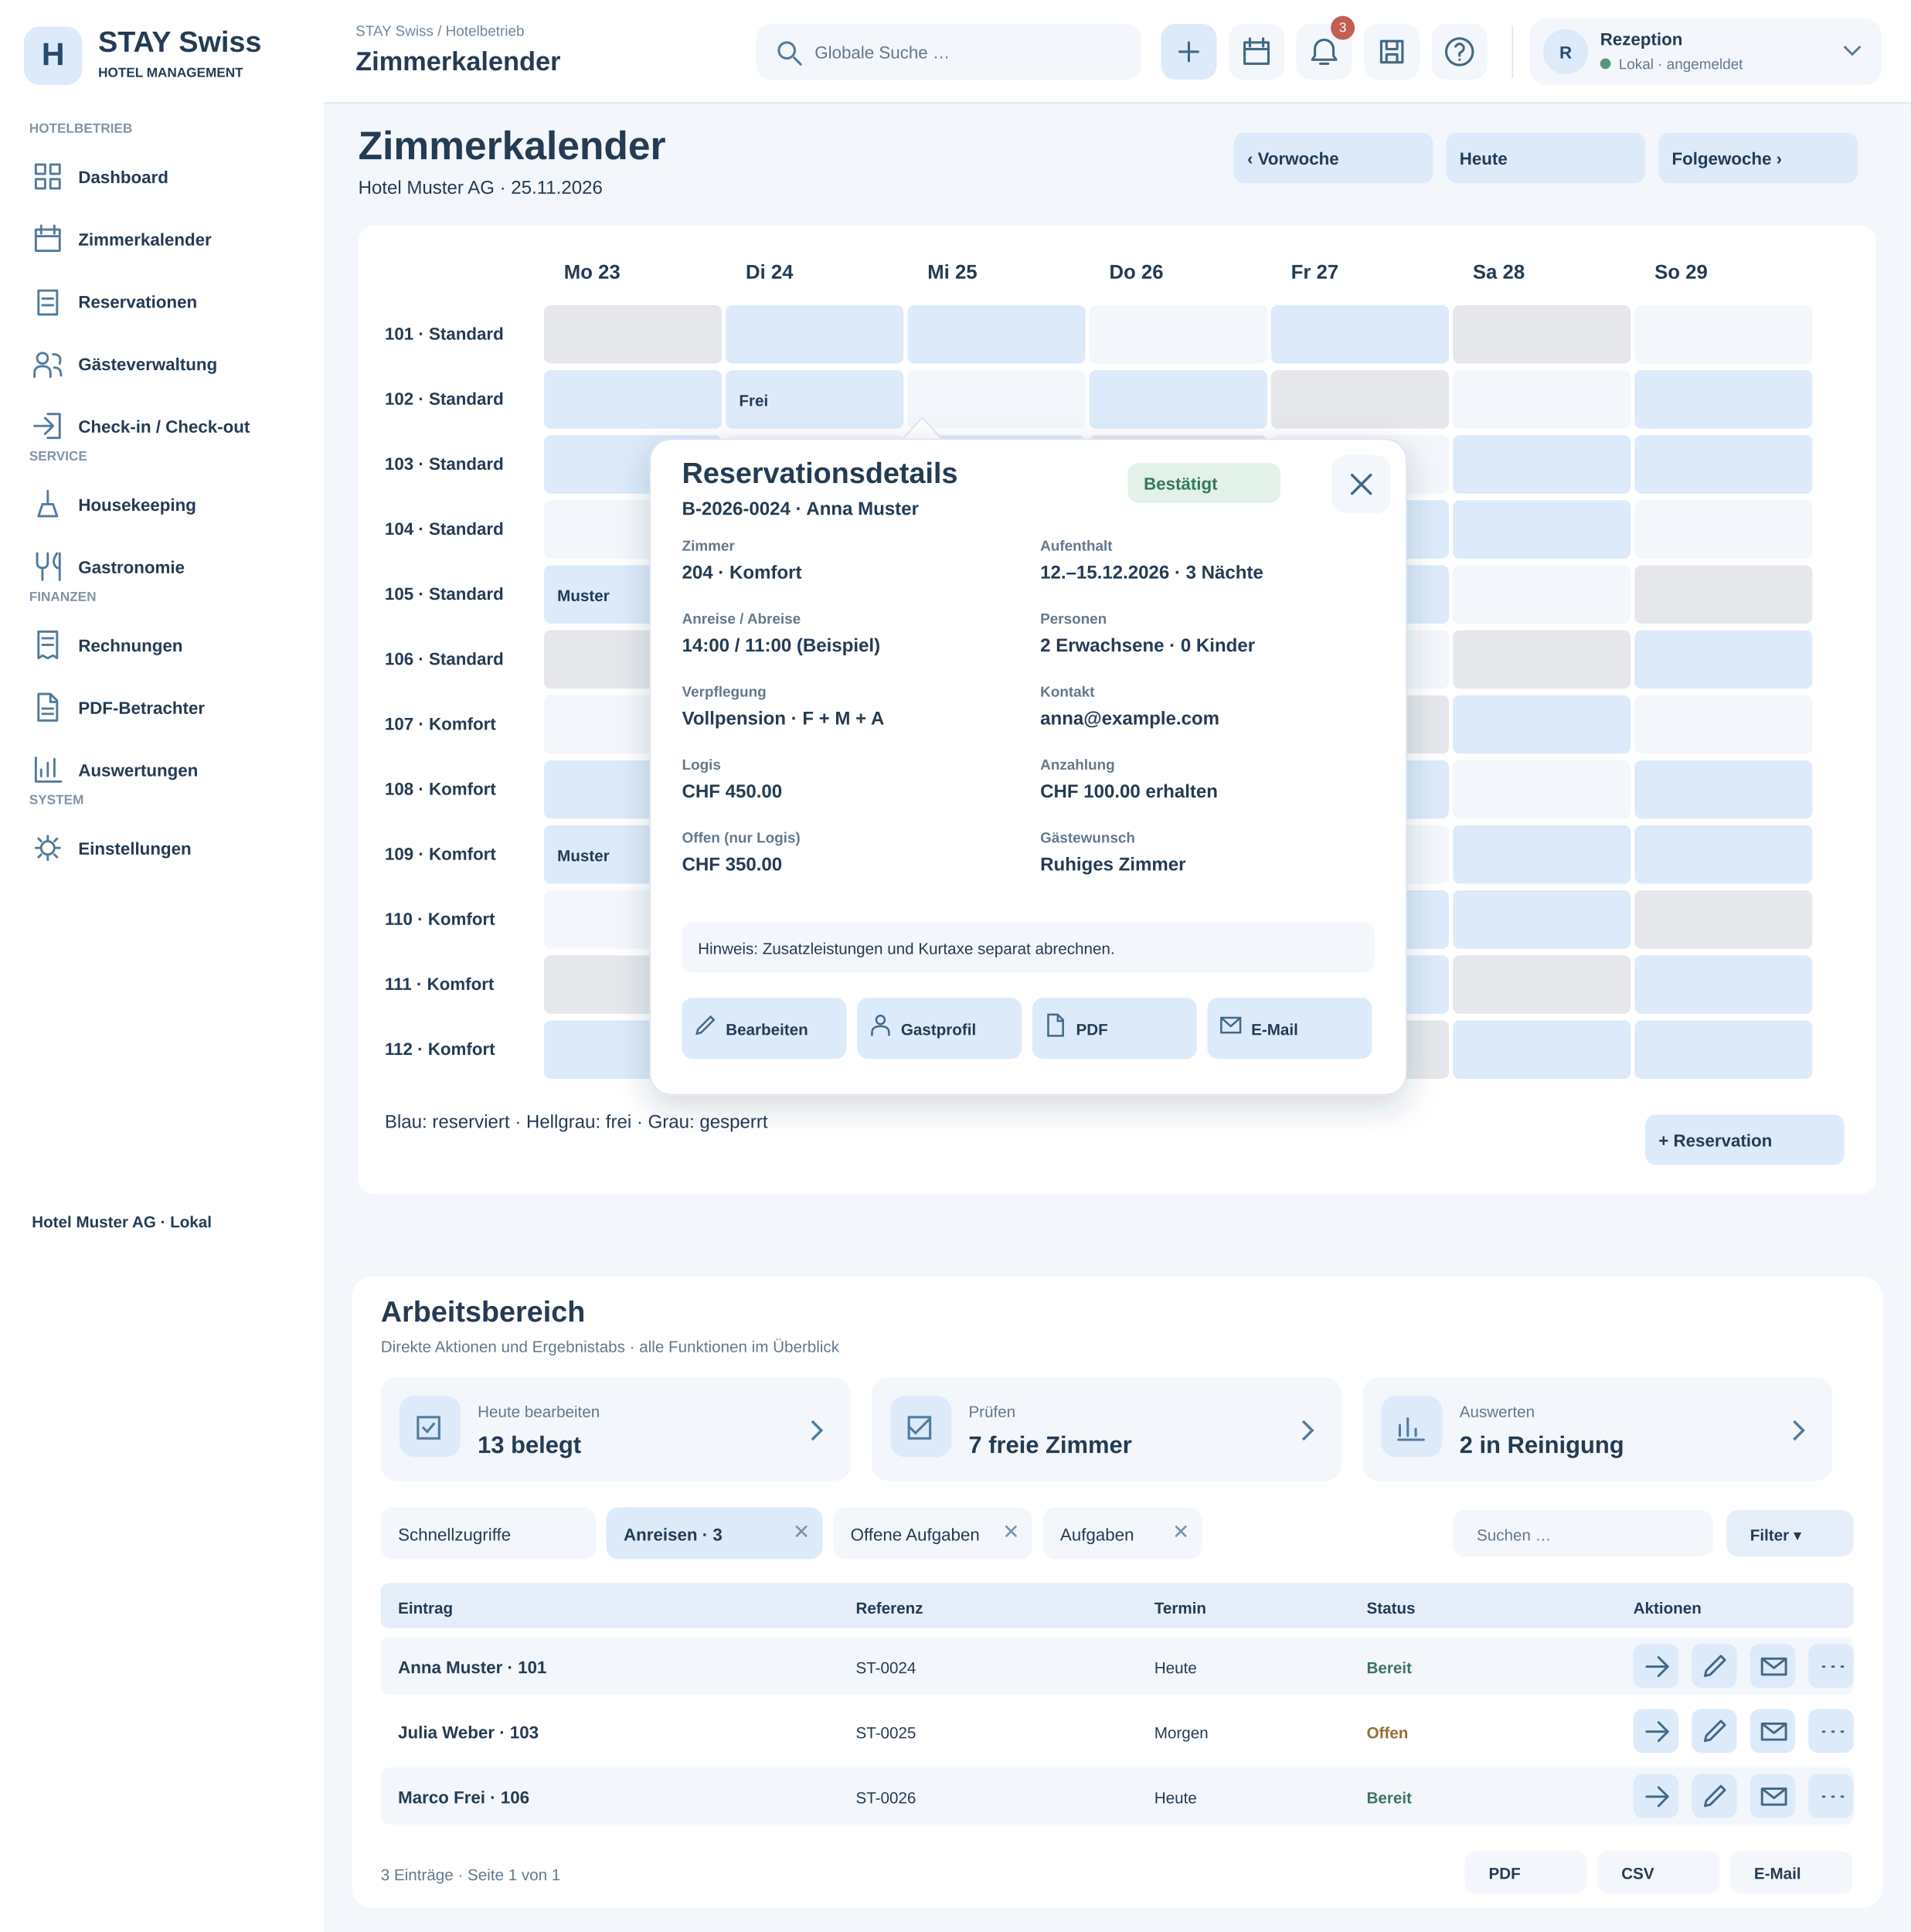
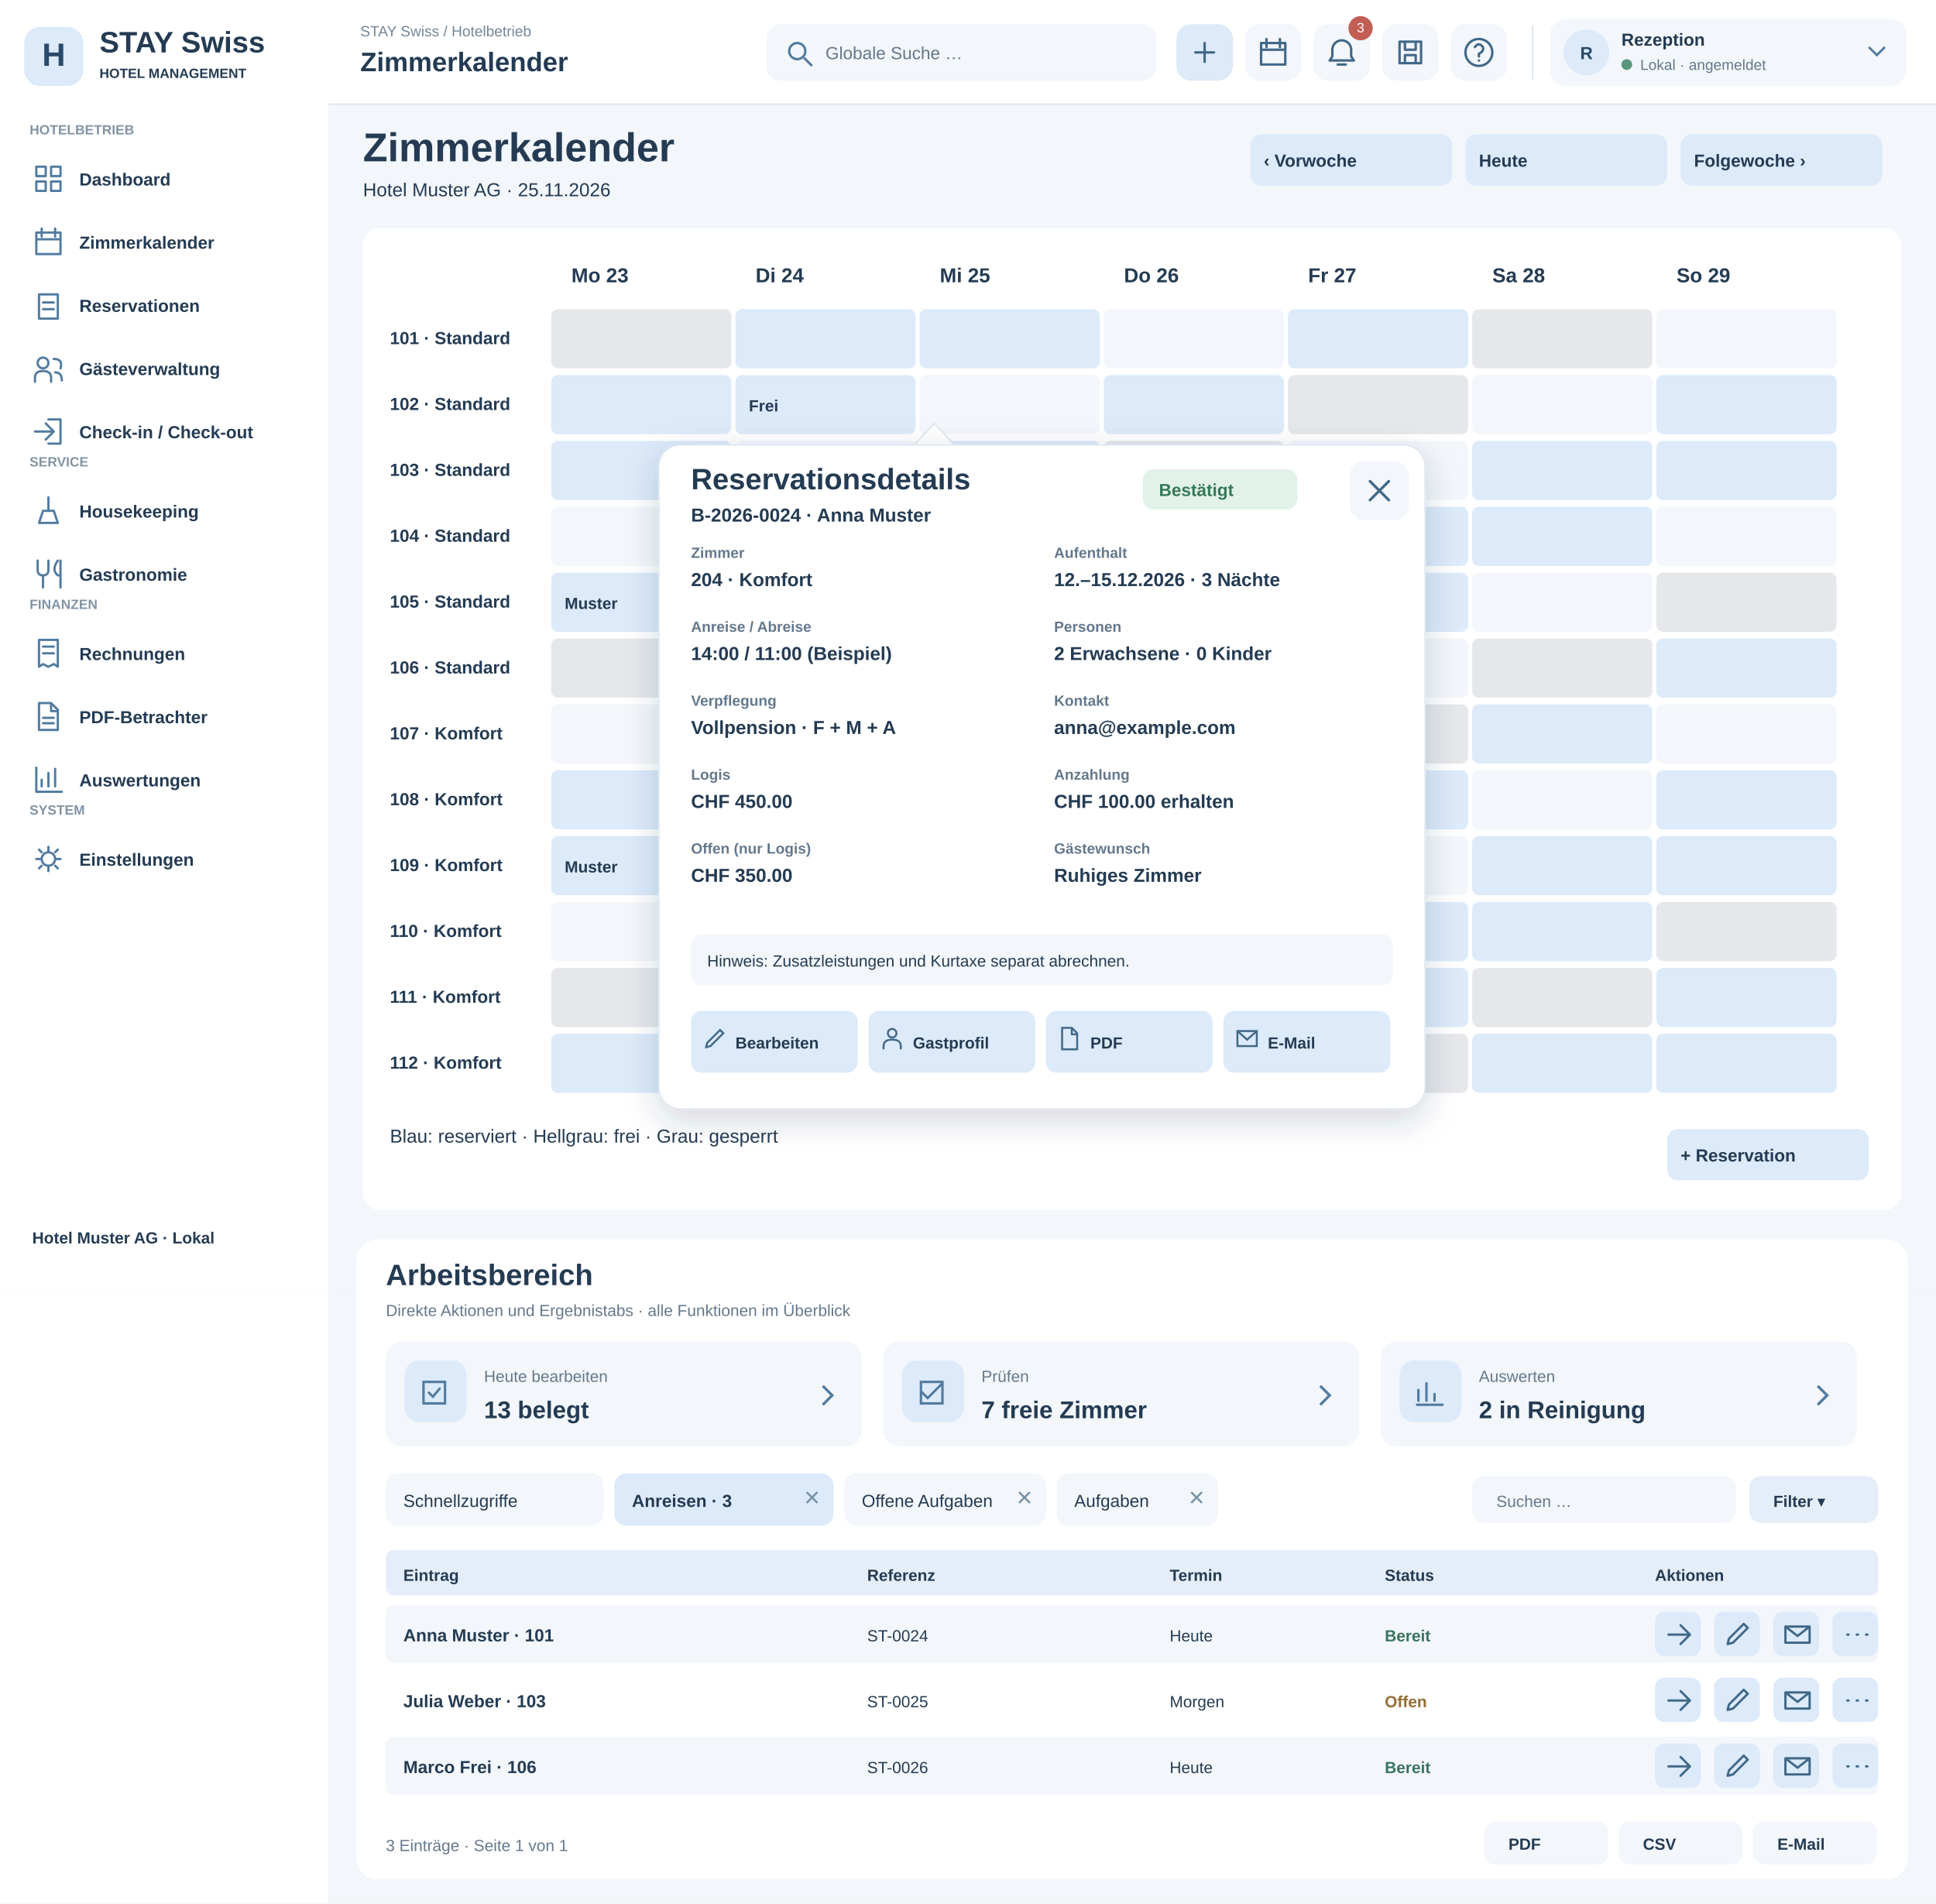
- <svg xmlns="http://www.w3.org/2000/svg" width="1440" height="1456" viewBox="0 0 1440 1456">
+ <svg xmlns="http://www.w3.org/2000/svg" width="1440" height="1416" viewBox="0 0 1440 1416">
  <rect x="0" y="0" width="1440" height="960" fill="#f3f6fa" rx="0" />
  <rect x="0" y="0" width="244" height="960" fill="#fff" rx="0" />
  <rect x="18" y="20" width="44" height="44" fill="#dceafa" rx="12" />
  <text x="40" y="49" font-family="Arial,sans-serif" font-size="24" font-weight="700" fill="#284a6b" text-anchor="middle">H</text>
  <text x="74" y="39" font-family="Arial,sans-serif" font-size="22" font-weight="700" fill="#243b53" text-anchor="start">STAY Swiss</text>
  <text x="74" y="58" font-family="Arial,sans-serif" font-size="10" font-weight="600" fill="#243b53" text-anchor="start">HOTEL MANAGEMENT</text>
  <text x="22" y="100" font-family="Arial,sans-serif" font-size="10" font-weight="700" fill="#8294a5" text-anchor="start">HOTELBETRIEB</text>
  <rect x="12" y="112" width="220" height="42" fill="#fff" rx="9" />
  <g transform="translate(24,121)" fill="none" stroke="#527b9f" stroke-width="1.7" stroke-linecap="round" stroke-linejoin="round">
    <path d="M3 3h7v7H3zM14 3h7v7h-7zM3 14h7v7H3zM14 14h7v7h-7z" />
  </g>
  <text x="59" y="138" font-family="Arial,sans-serif" font-size="13" font-weight="600" fill="#243b53" text-anchor="start">Dashboard</text>
  <rect x="12" y="159" width="220" height="42" fill="#fff" rx="9" />
  <g transform="translate(24,168)" fill="none" stroke="#527b9f" stroke-width="1.7" stroke-linecap="round" stroke-linejoin="round">
    <path d="M3 5h18v16H3zM7 2v6M17 2v6M3 10h18" />
  </g>
  <text x="59" y="185" font-family="Arial,sans-serif" font-size="13" font-weight="600" fill="#243b53" text-anchor="start">Zimmerkalender</text>
  <rect x="12" y="206" width="220" height="42" fill="#fff" rx="9" />
  <g transform="translate(24,215)" fill="none" stroke="#527b9f" stroke-width="1.7" stroke-linecap="round" stroke-linejoin="round">
    <path d="M5 4h14v18H5zM8 10h8M8 15h8" />
  </g>
  <text x="59" y="232" font-family="Arial,sans-serif" font-size="13" font-weight="600" fill="#243b53" text-anchor="start">Reservationen</text>
  <rect x="12" y="253" width="220" height="42" fill="#fff" rx="9" />
  <g transform="translate(24,262)" fill="none" stroke="#527b9f" stroke-width="1.7" stroke-linecap="round" stroke-linejoin="round">
    <path d="M8 12a4 4 0 1 0 0-8a4 4 0 1 0 0 8M2 22v-3q0-5 6-5t6 5v3M16 5q7 0 5 7M17 15q5 0 5 6" />
  </g>
  <text x="59" y="279" font-family="Arial,sans-serif" font-size="13" font-weight="600" fill="#243b53" text-anchor="start">Gästeverwaltung</text>
  <rect x="12" y="300" width="220" height="42" fill="#fff" rx="9" />
  <g transform="translate(24,309)" fill="none" stroke="#527b9f" stroke-width="1.7" stroke-linecap="round" stroke-linejoin="round">
    <path d="M12 3h9v18h-9M2 12h14M10 6l6 6-6 6" />
  </g>
  <text x="59" y="326" font-family="Arial,sans-serif" font-size="13" font-weight="600" fill="#243b53" text-anchor="start">Check-in / Check-out</text>
  <text x="22" y="347" font-family="Arial,sans-serif" font-size="10" font-weight="700" fill="#8294a5" text-anchor="start">SERVICE</text>
  <rect x="12" y="359" width="220" height="42" fill="#fff" rx="9" />
  <g transform="translate(24,368)" fill="none" stroke="#527b9f" stroke-width="1.7" stroke-linecap="round" stroke-linejoin="round">
    <path d="M5 21h14l-3-9H8zM12 12V2" />
  </g>
  <text x="59" y="385" font-family="Arial,sans-serif" font-size="13" font-weight="600" fill="#243b53" text-anchor="start">Housekeeping</text>
  <rect x="12" y="406" width="220" height="42" fill="#fff" rx="9" />
  <g transform="translate(24,415)" fill="none" stroke="#527b9f" stroke-width="1.7" stroke-linecap="round" stroke-linejoin="round">
    <path d="M4 2v7q0 4 4 4t4-4V2M8 13v9M19 2q-5 7 0 11h2M21 2v20" />
  </g>
  <text x="59" y="432" font-family="Arial,sans-serif" font-size="13" font-weight="600" fill="#243b53" text-anchor="start">Gastronomie</text>
  <text x="22" y="453" font-family="Arial,sans-serif" font-size="10" font-weight="700" fill="#8294a5" text-anchor="start">FINANZEN</text>
  <rect x="12" y="465" width="220" height="42" fill="#fff" rx="9" />
  <g transform="translate(24,474)" fill="none" stroke="#527b9f" stroke-width="1.7" stroke-linecap="round" stroke-linejoin="round">
    <path d="M5 2h14v20l-3-2-4 2-4-2-3 2zM8 7h8M8 12h8" />
  </g>
  <text x="59" y="491" font-family="Arial,sans-serif" font-size="13" font-weight="600" fill="#243b53" text-anchor="start">Rechnungen</text>
  <rect x="12" y="512" width="220" height="42" fill="#fff" rx="9" />
  <g transform="translate(24,521)" fill="none" stroke="#527b9f" stroke-width="1.7" stroke-linecap="round" stroke-linejoin="round">
    <path d="M5 2h9l5 5v15H5zM14 2v6h5M8 13h8M8 17h8" />
  </g>
  <text x="59" y="538" font-family="Arial,sans-serif" font-size="13" font-weight="600" fill="#243b53" text-anchor="start">PDF-Betrachter</text>
  <rect x="12" y="559" width="220" height="42" fill="#fff" rx="9" />
  <g transform="translate(24,568)" fill="none" stroke="#527b9f" stroke-width="1.7" stroke-linecap="round" stroke-linejoin="round">
    <path d="M3 3v18h19M7 17v-5M12 17V7M17 17V4" />
  </g>
  <text x="59" y="585" font-family="Arial,sans-serif" font-size="13" font-weight="600" fill="#243b53" text-anchor="start">Auswertungen</text>
  <text x="22" y="606" font-family="Arial,sans-serif" font-size="10" font-weight="700" fill="#8294a5" text-anchor="start">SYSTEM</text>
  <rect x="12" y="618" width="220" height="42" fill="#fff" rx="9" />
  <g transform="translate(24,627)" fill="none" stroke="#527b9f" stroke-width="1.7" stroke-linecap="round" stroke-linejoin="round">
    <path d="M12 3v3M12 18v3M3 12h3M18 12h3M5 5l2 2M17 17l2 2M5 19l2-2M17 7l2-2M12 7a5 5 0 1 0 0 10a5 5 0 1 0 0-10" />
  </g>
  <text x="59" y="644" font-family="Arial,sans-serif" font-size="13" font-weight="600" fill="#243b53" text-anchor="start">Einstellungen</text>
  <text x="24" y="925" font-family="Arial,sans-serif" font-size="12" font-weight="600" fill="#243b53" text-anchor="start">Hotel Muster AG · Lokal</text>
  <text x="270" y="120" font-family="Arial" font-size="30" font-weight="700" fill="#243b53">Zimmerkalender</text>
  <text x="270" y="146" font-family="Arial" font-size="14" font-weight="400" fill="#243b53">Hotel Muster AG · 25.11.2026</text>
  <rect x="930" y="100" width="150" height="38" rx="8" fill="#dceafa" />
  <text x="940" y="124" font-family="Arial" font-size="13" font-weight="700" fill="#243b53">‹ Vorwoche</text>
  <rect x="1090" y="100" width="150" height="38" rx="8" fill="#dceafa" />
  <text x="1100" y="124" font-family="Arial" font-size="13" font-weight="700" fill="#243b53">Heute</text>
  <rect x="1250" y="100" width="150" height="38" rx="8" fill="#dceafa" />
  <text x="1260" y="124" font-family="Arial" font-size="13" font-weight="700" fill="#243b53">Folgewoche ›</text>
  <rect x="270" y="170" width="1144" height="730" rx="12" fill="#fff" />
  <text x="425" y="210" font-family="Arial" font-size="15" font-weight="700" fill="#243b53">Mo 23</text>
  <text x="562" y="210" font-family="Arial" font-size="15" font-weight="700" fill="#243b53">Di 24</text>
  <text x="699" y="210" font-family="Arial" font-size="15" font-weight="700" fill="#243b53">Mi 25</text>
  <text x="836" y="210" font-family="Arial" font-size="15" font-weight="700" fill="#243b53">Do 26</text>
  <text x="973" y="210" font-family="Arial" font-size="15" font-weight="700" fill="#243b53">Fr 27</text>
  <text x="1110" y="210" font-family="Arial" font-size="15" font-weight="700" fill="#243b53">Sa 28</text>
  <text x="1247" y="210" font-family="Arial" font-size="15" font-weight="700" fill="#243b53">So 29</text>
  <text x="290" y="256" font-family="Arial" font-size="13" font-weight="600" fill="#243b53">101 · Standard</text>
  <rect x="410" y="230" width="134" height="44" rx="5" fill="#e5e7eb" />
  <rect x="547" y="230" width="134" height="44" rx="5" fill="#dceafa" />
  <rect x="684" y="230" width="134" height="44" rx="5" fill="#dceafa" />
  <rect x="821" y="230" width="134" height="44" rx="5" fill="#f3f6fa" />
  <rect x="958" y="230" width="134" height="44" rx="5" fill="#dceafa" />
  <rect x="1095" y="230" width="134" height="44" rx="5" fill="#e5e7eb" />
  <rect x="1232" y="230" width="134" height="44" rx="5" fill="#f3f6fa" />
  <text x="290" y="305" font-family="Arial" font-size="13" font-weight="600" fill="#243b53">102 · Standard</text>
  <rect x="410" y="279" width="134" height="44" rx="5" fill="#dceafa" />
  <rect x="547" y="279" width="134" height="44" rx="5" fill="#dceafa" />
  <rect x="684" y="279" width="134" height="44" rx="5" fill="#f3f6fa" />
  <rect x="821" y="279" width="134" height="44" rx="5" fill="#dceafa" />
  <rect x="958" y="279" width="134" height="44" rx="5" fill="#e5e7eb" />
  <rect x="1095" y="279" width="134" height="44" rx="5" fill="#f3f6fa" />
  <rect x="1232" y="279" width="134" height="44" rx="5" fill="#dceafa" />
  <text x="557" y="306" font-family="Arial" font-size="12" font-weight="600" fill="#243b53">Frei</text>
  <text x="290" y="354" font-family="Arial" font-size="13" font-weight="600" fill="#243b53">103 · Standard</text>
  <rect x="410" y="328" width="134" height="44" rx="5" fill="#dceafa" />
  <rect x="547" y="328" width="134" height="44" rx="5" fill="#f3f6fa" />
  <rect x="684" y="328" width="134" height="44" rx="5" fill="#dceafa" />
  <rect x="821" y="328" width="134" height="44" rx="5" fill="#e5e7eb" />
  <rect x="958" y="328" width="134" height="44" rx="5" fill="#f3f6fa" />
  <rect x="1095" y="328" width="134" height="44" rx="5" fill="#dceafa" />
  <rect x="1232" y="328" width="134" height="44" rx="5" fill="#dceafa" />
  <text x="694" y="355" font-family="Arial" font-size="12" font-weight="600" fill="#243b53">Weber</text>
  <text x="290" y="403" font-family="Arial" font-size="13" font-weight="600" fill="#243b53">104 · Standard</text>
  <rect x="410" y="377" width="134" height="44" rx="5" fill="#f3f6fa" />
  <rect x="547" y="377" width="134" height="44" rx="5" fill="#dceafa" />
  <rect x="684" y="377" width="134" height="44" rx="5" fill="#e5e7eb" />
  <rect x="821" y="377" width="134" height="44" rx="5" fill="#f3f6fa" />
  <rect x="958" y="377" width="134" height="44" rx="5" fill="#dceafa" />
  <rect x="1095" y="377" width="134" height="44" rx="5" fill="#dceafa" />
  <rect x="1232" y="377" width="134" height="44" rx="5" fill="#f3f6fa" />
  <text x="290" y="452" font-family="Arial" font-size="13" font-weight="600" fill="#243b53">105 · Standard</text>
  <rect x="410" y="426" width="134" height="44" rx="5" fill="#dceafa" />
  <rect x="547" y="426" width="134" height="44" rx="5" fill="#e5e7eb" />
  <rect x="684" y="426" width="134" height="44" rx="5" fill="#f3f6fa" />
  <rect x="821" y="426" width="134" height="44" rx="5" fill="#dceafa" />
  <rect x="958" y="426" width="134" height="44" rx="5" fill="#dceafa" />
  <rect x="1095" y="426" width="134" height="44" rx="5" fill="#f3f6fa" />
  <rect x="1232" y="426" width="134" height="44" rx="5" fill="#e5e7eb" />
  <text x="420" y="453" font-family="Arial" font-size="12" font-weight="600" fill="#243b53">Muster</text>
  <text x="290" y="501" font-family="Arial" font-size="13" font-weight="600" fill="#243b53">106 · Standard</text>
  <rect x="410" y="475" width="134" height="44" rx="5" fill="#e5e7eb" />
  <rect x="547" y="475" width="134" height="44" rx="5" fill="#f3f6fa" />
  <rect x="684" y="475" width="134" height="44" rx="5" fill="#dceafa" />
  <rect x="821" y="475" width="134" height="44" rx="5" fill="#dceafa" />
  <rect x="958" y="475" width="134" height="44" rx="5" fill="#f3f6fa" />
  <rect x="1095" y="475" width="134" height="44" rx="5" fill="#e5e7eb" />
  <rect x="1232" y="475" width="134" height="44" rx="5" fill="#dceafa" />
  <text x="557" y="502" font-family="Arial" font-size="12" font-weight="600" fill="#243b53">Frei</text>
  <text x="290" y="550" font-family="Arial" font-size="13" font-weight="600" fill="#243b53">107 · Komfort</text>
  <rect x="410" y="524" width="134" height="44" rx="5" fill="#f3f6fa" />
  <rect x="547" y="524" width="134" height="44" rx="5" fill="#dceafa" />
  <rect x="684" y="524" width="134" height="44" rx="5" fill="#dceafa" />
  <rect x="821" y="524" width="134" height="44" rx="5" fill="#f3f6fa" />
  <rect x="958" y="524" width="134" height="44" rx="5" fill="#e5e7eb" />
  <rect x="1095" y="524" width="134" height="44" rx="5" fill="#dceafa" />
  <rect x="1232" y="524" width="134" height="44" rx="5" fill="#f3f6fa" />
  <text x="290" y="599" font-family="Arial" font-size="13" font-weight="600" fill="#243b53">108 · Komfort</text>
  <rect x="410" y="573" width="134" height="44" rx="5" fill="#dceafa" />
  <rect x="547" y="573" width="134" height="44" rx="5" fill="#dceafa" />
  <rect x="684" y="573" width="134" height="44" rx="5" fill="#f3f6fa" />
  <rect x="821" y="573" width="134" height="44" rx="5" fill="#e5e7eb" />
  <rect x="958" y="573" width="134" height="44" rx="5" fill="#dceafa" />
  <rect x="1095" y="573" width="134" height="44" rx="5" fill="#f3f6fa" />
  <rect x="1232" y="573" width="134" height="44" rx="5" fill="#dceafa" />
  <text x="831" y="600" font-family="Arial" font-size="12" font-weight="600" fill="#243b53">Rossi</text>
  <text x="290" y="648" font-family="Arial" font-size="13" font-weight="600" fill="#243b53">109 · Komfort</text>
  <rect x="410" y="622" width="134" height="44" rx="5" fill="#dceafa" />
  <rect x="547" y="622" width="134" height="44" rx="5" fill="#f3f6fa" />
  <rect x="684" y="622" width="134" height="44" rx="5" fill="#e5e7eb" />
  <rect x="821" y="622" width="134" height="44" rx="5" fill="#dceafa" />
  <rect x="958" y="622" width="134" height="44" rx="5" fill="#f3f6fa" />
  <rect x="1095" y="622" width="134" height="44" rx="5" fill="#dceafa" />
  <rect x="1232" y="622" width="134" height="44" rx="5" fill="#dceafa" />
  <text x="420" y="649" font-family="Arial" font-size="12" font-weight="600" fill="#243b53">Muster</text>
  <text x="290" y="697" font-family="Arial" font-size="13" font-weight="600" fill="#243b53">110 · Komfort</text>
  <rect x="410" y="671" width="134" height="44" rx="5" fill="#f3f6fa" />
  <rect x="547" y="671" width="134" height="44" rx="5" fill="#e5e7eb" />
  <rect x="684" y="671" width="134" height="44" rx="5" fill="#dceafa" />
  <rect x="821" y="671" width="134" height="44" rx="5" fill="#f3f6fa" />
  <rect x="958" y="671" width="134" height="44" rx="5" fill="#dceafa" />
  <rect x="1095" y="671" width="134" height="44" rx="5" fill="#dceafa" />
  <rect x="1232" y="671" width="134" height="44" rx="5" fill="#e5e7eb" />
  <text x="290" y="746" font-family="Arial" font-size="13" font-weight="600" fill="#243b53">111 · Komfort</text>
  <rect x="410" y="720" width="134" height="44" rx="5" fill="#e5e7eb" />
  <rect x="547" y="720" width="134" height="44" rx="5" fill="#dceafa" />
  <rect x="684" y="720" width="134" height="44" rx="5" fill="#f3f6fa" />
  <rect x="821" y="720" width="134" height="44" rx="5" fill="#dceafa" />
  <rect x="958" y="720" width="134" height="44" rx="5" fill="#dceafa" />
  <rect x="1095" y="720" width="134" height="44" rx="5" fill="#e5e7eb" />
  <rect x="1232" y="720" width="134" height="44" rx="5" fill="#dceafa" />
  <text x="694" y="747" font-family="Arial" font-size="12" font-weight="600" fill="#243b53">Weber</text>
  <text x="290" y="795" font-family="Arial" font-size="13" font-weight="600" fill="#243b53">112 · Komfort</text>
  <rect x="410" y="769" width="134" height="44" rx="5" fill="#dceafa" />
  <rect x="547" y="769" width="134" height="44" rx="5" fill="#f3f6fa" />
  <rect x="684" y="769" width="134" height="44" rx="5" fill="#dceafa" />
  <rect x="821" y="769" width="134" height="44" rx="5" fill="#dceafa" />
  <rect x="958" y="769" width="134" height="44" rx="5" fill="#e5e7eb" />
  <rect x="1095" y="769" width="134" height="44" rx="5" fill="#dceafa" />
  <rect x="1232" y="769" width="134" height="44" rx="5" fill="#dceafa" />
  <text x="831" y="796" font-family="Arial" font-size="12" font-weight="600" fill="#243b53">Rossi</text>
  <text x="290" y="850" font-family="Arial" font-size="14" font-weight="400" fill="#243b53">Blau: reserviert · Hellgrau: frei · Grau: gesperrt</text>
  <rect x="1240" y="840" width="150" height="38" rx="8" fill="#dceafa" />
  <text x="1250" y="864" font-family="Arial" font-size="13" font-weight="700" fill="#243b53">+ Reservation</text>
  <g id="premium-header">
    <style>.header-action:hover rect,.header-action:focus rect{fill:#c5dff4}.header-action{cursor:pointer}.header-action:focus{outline:none}</style>
    <rect x="244" y="0" width="1196" height="78" fill="#fff" />
    <path d="M244 77.5H1440" stroke="#dce5ee" />
    <text x="268" y="27" font-family="Arial" font-size="11" fill="#71869a">STAY Swiss / Hotelbetrieb</text>
    <text x="268" y="53" font-family="Arial" font-size="20" font-weight="700" fill="#243b53">Zimmerkalender</text>
    <g class="header-action" tabindex="0" aria-label="Globale Suche">
      <rect x="570" y="18" width="290" height="42" rx="11" fill="#f3f6fa" />
      <g transform="translate(584,29)" stroke="#527b9f" fill="none" stroke-width="1.8">
        <circle cx="9" cy="9" r="6" />
        <path d="M14 14l6 6" />
      </g>
      <text x="614" y="44" font-family="Arial" font-size="13" fill="#64788c">Globale Suche …</text>
    </g>
    <g class="header-action" tabindex="0" aria-label="Neue Reservation">
      <rect x="875" y="18" width="42" height="42" rx="11" fill="#dceafa" />
      <g transform="translate(884,27)" stroke="#416887" fill="none" stroke-width="1.8" stroke-linecap="round" stroke-linejoin="round">
        <path d="M12 5v14M5 12h14" />
      </g>
    </g>
    <g class="header-action" tabindex="0" aria-label="Tageskalender">
      <rect x="926" y="18" width="42" height="42" rx="11" fill="#f3f6fa" />
      <g transform="translate(935,27)" stroke="#416887" fill="none" stroke-width="1.8" stroke-linecap="round" stroke-linejoin="round">
        <path d="M3 5h18v16H3zM7 2v6M17 2v6M3 10h18" />
      </g>
    </g>
    <g class="header-action" tabindex="0" aria-label="Benachrichtigungen">
      <rect x="977" y="18" width="42" height="42" rx="11" fill="#f3f6fa" />
      <g transform="translate(986,27)" stroke="#416887" fill="none" stroke-width="1.8" stroke-linecap="round" stroke-linejoin="round">
        <path d="M12 3a7 7 0 0 0-7 7v5l-2 3h18l-2-3v-5a7 7 0 0 0-7-7M9 21h6" />
      </g>
      <circle cx="1012" cy="21" r="9" fill="#c35e55" />
      <text x="1012" y="24" font-family="Arial" font-size="10" text-anchor="middle" fill="#fff">3</text>
    </g>
    <g class="header-action" tabindex="0" aria-label="Datensicherung">
      <rect x="1028" y="18" width="42" height="42" rx="11" fill="#f3f6fa" />
      <g transform="translate(1037,27)" stroke="#416887" fill="none" stroke-width="1.8" stroke-linecap="round" stroke-linejoin="round">
        <path d="M4 4h16v16H4zM8 4v6h8V4M8 20v-6h8v6" />
      </g>
    </g>
    <g class="header-action" tabindex="0" aria-label="Hilfe">
      <rect x="1079" y="18" width="42" height="42" rx="11" fill="#f3f6fa" />
      <g transform="translate(1088,27)" stroke="#416887" fill="none" stroke-width="1.8" stroke-linecap="round" stroke-linejoin="round">
        <path d="M12 2a10 10 0 1 0 0 20a10 10 0 1 0 0-20M9 8q3-4 6 0q1 3-3 5v2M12 18h.1" />
      </g>
    </g>
    <path d="M1140 19v40" stroke="#dce5ee" />
    <g class="header-action" tabindex="0" aria-label="Benutzerprofil und Abmelden">
      <rect x="1153" y="14" width="265" height="50" rx="12" fill="#f3f6fa" />
      <circle cx="1180" cy="39" r="17" fill="#dceafa" />
      <text x="1180" y="44" text-anchor="middle" font-family="Arial" font-size="13" font-weight="700" fill="#284a6b">R</text>
      <text x="1206" y="34" font-family="Arial" font-size="13" font-weight="700" fill="#243b53">Rezeption</text>
      <circle cx="1210" cy="48" r="4" fill="#58977b" />
      <text x="1220" y="52" font-family="Arial" font-size="11" fill="#64788c">Lokal · angemeldet</text>
      <path d="M1390 35l6 6 6-6" fill="none" stroke="#527b9f" stroke-width="1.7" />
    </g>
  </g>
  <g id="reservation-popover">
    <defs>
      <filter id="reservation-shadow" x="-20%" y="-20%" width="140%" height="150%">
        <feDropShadow dx="0" dy="8" stdDeviation="12" flood-color="#243b53" flood-opacity=".20" />
      </filter>
    </defs>
    <path d="M695 315l-16 17h32z" fill="#fff" stroke="#dce5ee" />
    <rect x="490" y="331" width="570" height="494" rx="16" fill="#fff" stroke="#dce5ee" filter="url(#reservation-shadow)" />
    <text x="514" y="364" font-family="Arial,sans-serif" font-size="22" font-weight="700" fill="#243b53">Reservationsdetails</text>
    <text x="514" y="388" font-family="Arial,sans-serif" font-size="14" font-weight="600" fill="#243b53">B-2026-0024 · Anna Muster</text>
    <rect x="850" y="349" width="115" height="30" rx="8" fill="#e2f2e9" />
    <text x="862" y="369" font-family="Arial,sans-serif" font-size="13" font-weight="700" fill="#36785a">Bestätigt</text>
    <g tabindex="0" role="button" aria-label="Infobox schliessen" class="header-action">
      <rect x="1004" y="343" width="44" height="44" rx="11" fill="#f3f6fa" />
      <path d="M1019 358l14 14m0-14l-14 14" stroke="#416887" stroke-width="2" stroke-linecap="round" />
    </g>
    <text x="514" y="415" font-family="Arial,sans-serif" font-size="11" font-weight="600" fill="#64788c">Zimmer</text>
    <text x="514" y="436" font-family="Arial,sans-serif" font-size="14" font-weight="600" fill="#243b53">204 · Komfort</text>
    <text x="784" y="415" font-family="Arial,sans-serif" font-size="11" font-weight="600" fill="#64788c">Aufenthalt</text>
    <text x="784" y="436" font-family="Arial,sans-serif" font-size="14" font-weight="600" fill="#243b53">12.–15.12.2026 · 3 Nächte</text>
    <text x="514" y="470" font-family="Arial,sans-serif" font-size="11" font-weight="600" fill="#64788c">Anreise / Abreise</text>
    <text x="514" y="491" font-family="Arial,sans-serif" font-size="14" font-weight="600" fill="#243b53">14:00 / 11:00 (Beispiel)</text>
    <text x="784" y="470" font-family="Arial,sans-serif" font-size="11" font-weight="600" fill="#64788c">Personen</text>
    <text x="784" y="491" font-family="Arial,sans-serif" font-size="14" font-weight="600" fill="#243b53">2 Erwachsene · 0 Kinder</text>
    <text x="514" y="525" font-family="Arial,sans-serif" font-size="11" font-weight="600" fill="#64788c">Verpflegung</text>
    <text x="514" y="546" font-family="Arial,sans-serif" font-size="14" font-weight="600" fill="#243b53">Vollpension · F + M + A</text>
    <text x="784" y="525" font-family="Arial,sans-serif" font-size="11" font-weight="600" fill="#64788c">Kontakt</text>
    <text x="784" y="546" font-family="Arial,sans-serif" font-size="14" font-weight="600" fill="#243b53">anna@example.com</text>
    <text x="514" y="580" font-family="Arial,sans-serif" font-size="11" font-weight="600" fill="#64788c">Logis</text>
    <text x="514" y="601" font-family="Arial,sans-serif" font-size="14" font-weight="600" fill="#243b53">CHF 450.00</text>
    <text x="784" y="580" font-family="Arial,sans-serif" font-size="11" font-weight="600" fill="#64788c">Anzahlung</text>
    <text x="784" y="601" font-family="Arial,sans-serif" font-size="14" font-weight="600" fill="#243b53">CHF 100.00 erhalten</text>
    <text x="514" y="635" font-family="Arial,sans-serif" font-size="11" font-weight="600" fill="#64788c">Offen (nur Logis)</text>
    <text x="514" y="656" font-family="Arial,sans-serif" font-size="14" font-weight="600" fill="#243b53">CHF 350.00</text>
    <text x="784" y="635" font-family="Arial,sans-serif" font-size="11" font-weight="600" fill="#64788c">Gästewunsch</text>
    <text x="784" y="656" font-family="Arial,sans-serif" font-size="14" font-weight="600" fill="#243b53">Ruhiges Zimmer</text>
    <rect x="514" y="695" width="522" height="38" rx="8" fill="#f3f6fa" />
    <text x="526" y="719" font-family="Arial,sans-serif" font-size="12" font-weight="400" fill="#243b53">Hinweis: Zusatzleistungen und Kurtaxe separat abrechnen.</text>
    <g>
      <rect x="514" y="752" width="124" height="46" rx="8" fill="#dceafa" />
      <g transform="translate(522,763) scale(.8)" stroke="#416887" fill="none" stroke-width="1.8">
        <path d="M4 20l4-1 12-12-3-3L5 16z" />
      </g>
      <text x="547" y="780" font-family="Arial,sans-serif" font-size="12" font-weight="700" fill="#243b53">Bearbeiten</text>
    </g>
    <g>
      <rect x="646" y="752" width="124" height="46" rx="8" fill="#dceafa" />
      <g transform="translate(654,763) scale(.8)" stroke="#416887" fill="none" stroke-width="1.8">
        <path d="M12 11a4 4 0 1 0 0-8a4 4 0 1 0 0 8M4 22v-3q0-6 8-6t8 6v3" />
      </g>
      <text x="679" y="780" font-family="Arial,sans-serif" font-size="12" font-weight="700" fill="#243b53">Gastprofil</text>
    </g>
    <g>
      <rect x="778" y="752" width="124" height="46" rx="8" fill="#dceafa" />
      <g transform="translate(786,763) scale(.8)" stroke="#416887" fill="none" stroke-width="1.8">
        <path d="M5 2h9l5 5v15H5zM14 2v6h5" />
      </g>
      <text x="811" y="780" font-family="Arial,sans-serif" font-size="12" font-weight="700" fill="#243b53">PDF</text>
    </g>
    <g>
      <rect x="910" y="752" width="124" height="46" rx="8" fill="#dceafa" />
      <g transform="translate(918,763) scale(.8)" stroke="#416887" fill="none" stroke-width="1.8">
        <path d="M3 5h18v14H3zM3 5l9 8 9-8" />
      </g>
      <text x="943" y="780" font-family="Arial,sans-serif" font-size="12" font-weight="700" fill="#243b53">E-Mail</text>
    </g>
  </g>
-   <rect x="0" y="960" width="1440" height="496" fill="#f3f6fa" />
-   <rect x="0" y="960" width="244" height="496" fill="#fff" />
-   <g transform="translate(0,18)">
+   <rect x="0" y="960" width="1440" height="456" fill="#f3f6fa" />
+   <rect x="0" y="960" width="244" height="456" fill="#fff" />
+   <g transform="translate(0,-22)">
    <g id="arbeitsbereich-premium" aria-label="Arbeitsbereich zimmerkalender">
      <rect x="265" y="944" width="1154" height="476" rx="16" fill="#fff" />
      <text x="287" y="978" font-family="Arial,sans-serif" font-size="22" font-weight="700" fill="#243b53">Arbeitsbereich</text>
      <text x="287" y="1001" font-family="Arial,sans-serif" font-size="12" font-weight="400" fill="#64788c">Direkte Aktionen und Ergebnistabs · alle Funktionen im Überblick</text>
      <g tabindex="0">
        <rect x="287" y="1020" width="354" height="78" rx="12" fill="#f3f6fa" />
        <rect x="301" y="1034" width="46" height="46" rx="11" fill="#dceafa" />
        <g transform="translate(311,1046)" stroke="#527b9f" stroke-width="1.8" fill="none" stroke-linecap="round">
          <path d="M8 12l3 3 5-6M4 4h16v16H4z" />
        </g>
        <text x="360" y="1050" font-family="Arial,sans-serif" font-size="12" font-weight="400" fill="#64788c">Heute bearbeiten</text>
        <text x="360" y="1077" font-family="Arial,sans-serif" font-size="18" font-weight="700" fill="#243b53">13 belegt</text>
        <path d="M612 1053l7 7-7 7" fill="none" stroke="#527b9f" stroke-width="2" />
      </g>
      <g tabindex="0">
        <rect x="657" y="1020" width="354" height="78" rx="12" fill="#f3f6fa" />
        <rect x="671" y="1034" width="46" height="46" rx="11" fill="#dceafa" />
        <g transform="translate(681,1046)" stroke="#527b9f" stroke-width="1.8" fill="none" stroke-linecap="round">
          <path d="M4 11l5 5L20 5M4 4h16v16H4z" />
        </g>
        <text x="730" y="1050" font-family="Arial,sans-serif" font-size="12" font-weight="400" fill="#64788c">Prüfen</text>
        <text x="730" y="1077" font-family="Arial,sans-serif" font-size="18" font-weight="700" fill="#243b53">7 freie Zimmer</text>
        <path d="M982 1053l7 7-7 7" fill="none" stroke="#527b9f" stroke-width="2" />
      </g>
      <g tabindex="0">
        <rect x="1027" y="1020" width="354" height="78" rx="12" fill="#f3f6fa" />
        <rect x="1041" y="1034" width="46" height="46" rx="11" fill="#dceafa" />
        <g transform="translate(1051,1046)" stroke="#527b9f" stroke-width="1.8" fill="none" stroke-linecap="round">
          <path d="M4 18v-8M10 18V5M16 18v-5M3 21h19" />
        </g>
        <text x="1100" y="1050" font-family="Arial,sans-serif" font-size="12" font-weight="400" fill="#64788c">Auswerten</text>
        <text x="1100" y="1077" font-family="Arial,sans-serif" font-size="18" font-weight="700" fill="#243b53">2 in Reinigung</text>
        <path d="M1352 1053l7 7-7 7" fill="none" stroke="#527b9f" stroke-width="2" />
      </g>
      <g tabindex="0">
        <rect x="287" y="1118" width="162" height="39" rx="9" fill="#f3f6fa" />
        <text x="300" y="1143" font-family="Arial,sans-serif" font-size="13" font-weight="400" fill="#243b53">Schnellzugriffe</text>
      </g>
      <g tabindex="0">
        <rect x="457" y="1118" width="163" height="39" rx="9" fill="#dceafa" />
        <text x="470" y="1143" font-family="Arial,sans-serif" font-size="13" font-weight="700" fill="#243b53">Anreisen · 3</text>
        <path d="M600 1132l8 8m0-8l-8 8" stroke="#7892a8" stroke-width="1.5" />
      </g>
      <g tabindex="0">
        <rect x="628" y="1118" width="150" height="39" rx="9" fill="#f3f6fa" />
        <text x="641" y="1143" font-family="Arial,sans-serif" font-size="13" font-weight="400" fill="#243b53">Offene Aufgaben</text>
        <path d="M758 1132l8 8m0-8l-8 8" stroke="#7892a8" stroke-width="1.5" />
      </g>
      <g tabindex="0">
        <rect x="786" y="1118" width="120" height="39" rx="9" fill="#f3f6fa" />
        <text x="799" y="1143" font-family="Arial,sans-serif" font-size="13" font-weight="400" fill="#243b53">Aufgaben</text>
        <path d="M886 1132l8 8m0-8l-8 8" stroke="#7892a8" stroke-width="1.5" />
      </g>
      <rect x="1095" y="1120" width="196" height="35" rx="9" fill="#f3f6fa" />
      <text x="1113" y="1143" font-family="Arial,sans-serif" font-size="12" font-weight="400" fill="#64788c">Suchen …</text>
      <g tabindex="0">
        <rect x="1301" y="1120" width="96" height="35" rx="9" fill="#e5eef8" />
        <text x="1319" y="1143" font-family="Arial,sans-serif" font-size="12" font-weight="700" fill="#243b53">Filter ▾</text>
      </g>
      <rect x="287" y="1175" width="1110" height="34" rx="6" fill="#e5eef8" />
      <text x="300" y="1198" font-family="Arial,sans-serif" font-size="12" font-weight="700" fill="#243b53">Eintrag</text>
      <text x="645" y="1198" font-family="Arial,sans-serif" font-size="12" font-weight="700" fill="#243b53">Referenz</text>
      <text x="870" y="1198" font-family="Arial,sans-serif" font-size="12" font-weight="700" fill="#243b53">Termin</text>
      <text x="1030" y="1198" font-family="Arial,sans-serif" font-size="12" font-weight="700" fill="#243b53">Status</text>
      <text x="1231" y="1198" font-family="Arial,sans-serif" font-size="12" font-weight="700" fill="#243b53">Aktionen</text>
      <rect x="287" y="1216" width="1110" height="43" rx="6" fill="#f3f6fa" />
      <text x="300" y="1243" font-family="Arial,sans-serif" font-size="13" font-weight="700" fill="#243b53">Anna Muster · 101</text>
      <text x="645" y="1243" font-family="Arial,sans-serif" font-size="12" font-weight="400" fill="#243b53">ST-0024</text>
      <text x="870" y="1243" font-family="Arial,sans-serif" font-size="12" font-weight="400" fill="#243b53">Heute</text>
      <text x="1030" y="1243" font-family="Arial,sans-serif" font-size="12" font-weight="700" fill="#39745f">Bereit</text>
      <g tabindex="0">
        <rect x="1231" y="1221" width="34" height="33" rx="7" fill="#dceafa" />
        <g transform="translate(1237,1226)" fill="none" stroke="#416887" stroke-width="1.7" stroke-linecap="round" stroke-linejoin="round">
          <path d="M4 12h16m-7-7l7 7-7 7" />
        </g>
      </g>
      <g tabindex="0">
        <rect x="1275" y="1221" width="34" height="33" rx="7" fill="#dceafa" />
        <g transform="translate(1281,1226)" fill="none" stroke="#416887" stroke-width="1.7" stroke-linecap="round" stroke-linejoin="round">
          <path d="M4 19l4-1 11-11-3-3L5 15z" />
        </g>
      </g>
      <g tabindex="0">
        <rect x="1319" y="1221" width="34" height="33" rx="7" fill="#dceafa" />
        <g transform="translate(1325,1226)" fill="none" stroke="#416887" stroke-width="1.7" stroke-linecap="round" stroke-linejoin="round">
          <path d="M3 6h18v12H3zM3 6l9 7 9-7" />
        </g>
      </g>
      <g tabindex="0">
        <rect x="1363" y="1221" width="34" height="33" rx="7" fill="#dceafa" />
        <g transform="translate(1369,1226)" fill="none" stroke="#416887" stroke-width="1.7" stroke-linecap="round" stroke-linejoin="round">
          <path d="M5 12h1m6 0h1m6 0h1" />
        </g>
      </g>
      <rect x="287" y="1265" width="1110" height="43" rx="6" fill="#fff" />
      <text x="300" y="1292" font-family="Arial,sans-serif" font-size="13" font-weight="700" fill="#243b53">Julia Weber · 103</text>
      <text x="645" y="1292" font-family="Arial,sans-serif" font-size="12" font-weight="400" fill="#243b53">ST-0025</text>
      <text x="870" y="1292" font-family="Arial,sans-serif" font-size="12" font-weight="400" fill="#243b53">Morgen</text>
      <text x="1030" y="1292" font-family="Arial,sans-serif" font-size="12" font-weight="700" fill="#956d33">Offen</text>
      <g tabindex="0">
        <rect x="1231" y="1270" width="34" height="33" rx="7" fill="#dceafa" />
        <g transform="translate(1237,1275)" fill="none" stroke="#416887" stroke-width="1.7" stroke-linecap="round" stroke-linejoin="round">
          <path d="M4 12h16m-7-7l7 7-7 7" />
        </g>
      </g>
      <g tabindex="0">
        <rect x="1275" y="1270" width="34" height="33" rx="7" fill="#dceafa" />
        <g transform="translate(1281,1275)" fill="none" stroke="#416887" stroke-width="1.7" stroke-linecap="round" stroke-linejoin="round">
          <path d="M4 19l4-1 11-11-3-3L5 15z" />
        </g>
      </g>
      <g tabindex="0">
        <rect x="1319" y="1270" width="34" height="33" rx="7" fill="#dceafa" />
        <g transform="translate(1325,1275)" fill="none" stroke="#416887" stroke-width="1.7" stroke-linecap="round" stroke-linejoin="round">
          <path d="M3 6h18v12H3zM3 6l9 7 9-7" />
        </g>
      </g>
      <g tabindex="0">
        <rect x="1363" y="1270" width="34" height="33" rx="7" fill="#dceafa" />
        <g transform="translate(1369,1275)" fill="none" stroke="#416887" stroke-width="1.7" stroke-linecap="round" stroke-linejoin="round">
          <path d="M5 12h1m6 0h1m6 0h1" />
        </g>
      </g>
      <rect x="287" y="1314" width="1110" height="43" rx="6" fill="#f3f6fa" />
      <text x="300" y="1341" font-family="Arial,sans-serif" font-size="13" font-weight="700" fill="#243b53">Marco Frei · 106</text>
      <text x="645" y="1341" font-family="Arial,sans-serif" font-size="12" font-weight="400" fill="#243b53">ST-0026</text>
      <text x="870" y="1341" font-family="Arial,sans-serif" font-size="12" font-weight="400" fill="#243b53">Heute</text>
      <text x="1030" y="1341" font-family="Arial,sans-serif" font-size="12" font-weight="700" fill="#39745f">Bereit</text>
      <g tabindex="0">
        <rect x="1231" y="1319" width="34" height="33" rx="7" fill="#dceafa" />
        <g transform="translate(1237,1324)" fill="none" stroke="#416887" stroke-width="1.7" stroke-linecap="round" stroke-linejoin="round">
          <path d="M4 12h16m-7-7l7 7-7 7" />
        </g>
      </g>
      <g tabindex="0">
        <rect x="1275" y="1319" width="34" height="33" rx="7" fill="#dceafa" />
        <g transform="translate(1281,1324)" fill="none" stroke="#416887" stroke-width="1.7" stroke-linecap="round" stroke-linejoin="round">
          <path d="M4 19l4-1 11-11-3-3L5 15z" />
        </g>
      </g>
      <g tabindex="0">
        <rect x="1319" y="1319" width="34" height="33" rx="7" fill="#dceafa" />
        <g transform="translate(1325,1324)" fill="none" stroke="#416887" stroke-width="1.7" stroke-linecap="round" stroke-linejoin="round">
          <path d="M3 6h18v12H3zM3 6l9 7 9-7" />
        </g>
      </g>
      <g tabindex="0">
        <rect x="1363" y="1319" width="34" height="33" rx="7" fill="#dceafa" />
        <g transform="translate(1369,1324)" fill="none" stroke="#416887" stroke-width="1.7" stroke-linecap="round" stroke-linejoin="round">
          <path d="M5 12h1m6 0h1m6 0h1" />
        </g>
      </g>
      <text x="287" y="1399" font-family="Arial,sans-serif" font-size="12" font-weight="400" fill="#64788c">3 Einträge · Seite 1 von 1</text>
      <g tabindex="0">
        <rect x="1104" y="1377" width="92" height="32" rx="8" fill="#f3f6fa" />
        <text x="1122" y="1398" font-family="Arial,sans-serif" font-size="12" font-weight="700" fill="#243b53">PDF</text>
      </g>
      <g tabindex="0">
        <rect x="1204" y="1377" width="92" height="32" rx="8" fill="#f3f6fa" />
        <text x="1222" y="1398" font-family="Arial,sans-serif" font-size="12" font-weight="700" fill="#243b53">CSV</text>
      </g>
      <g tabindex="0">
        <rect x="1304" y="1377" width="92" height="32" rx="8" fill="#f3f6fa" />
        <text x="1322" y="1398" font-family="Arial,sans-serif" font-size="12" font-weight="700" fill="#243b53">E-Mail</text>
      </g>
    </g>
  </g>
</svg>
